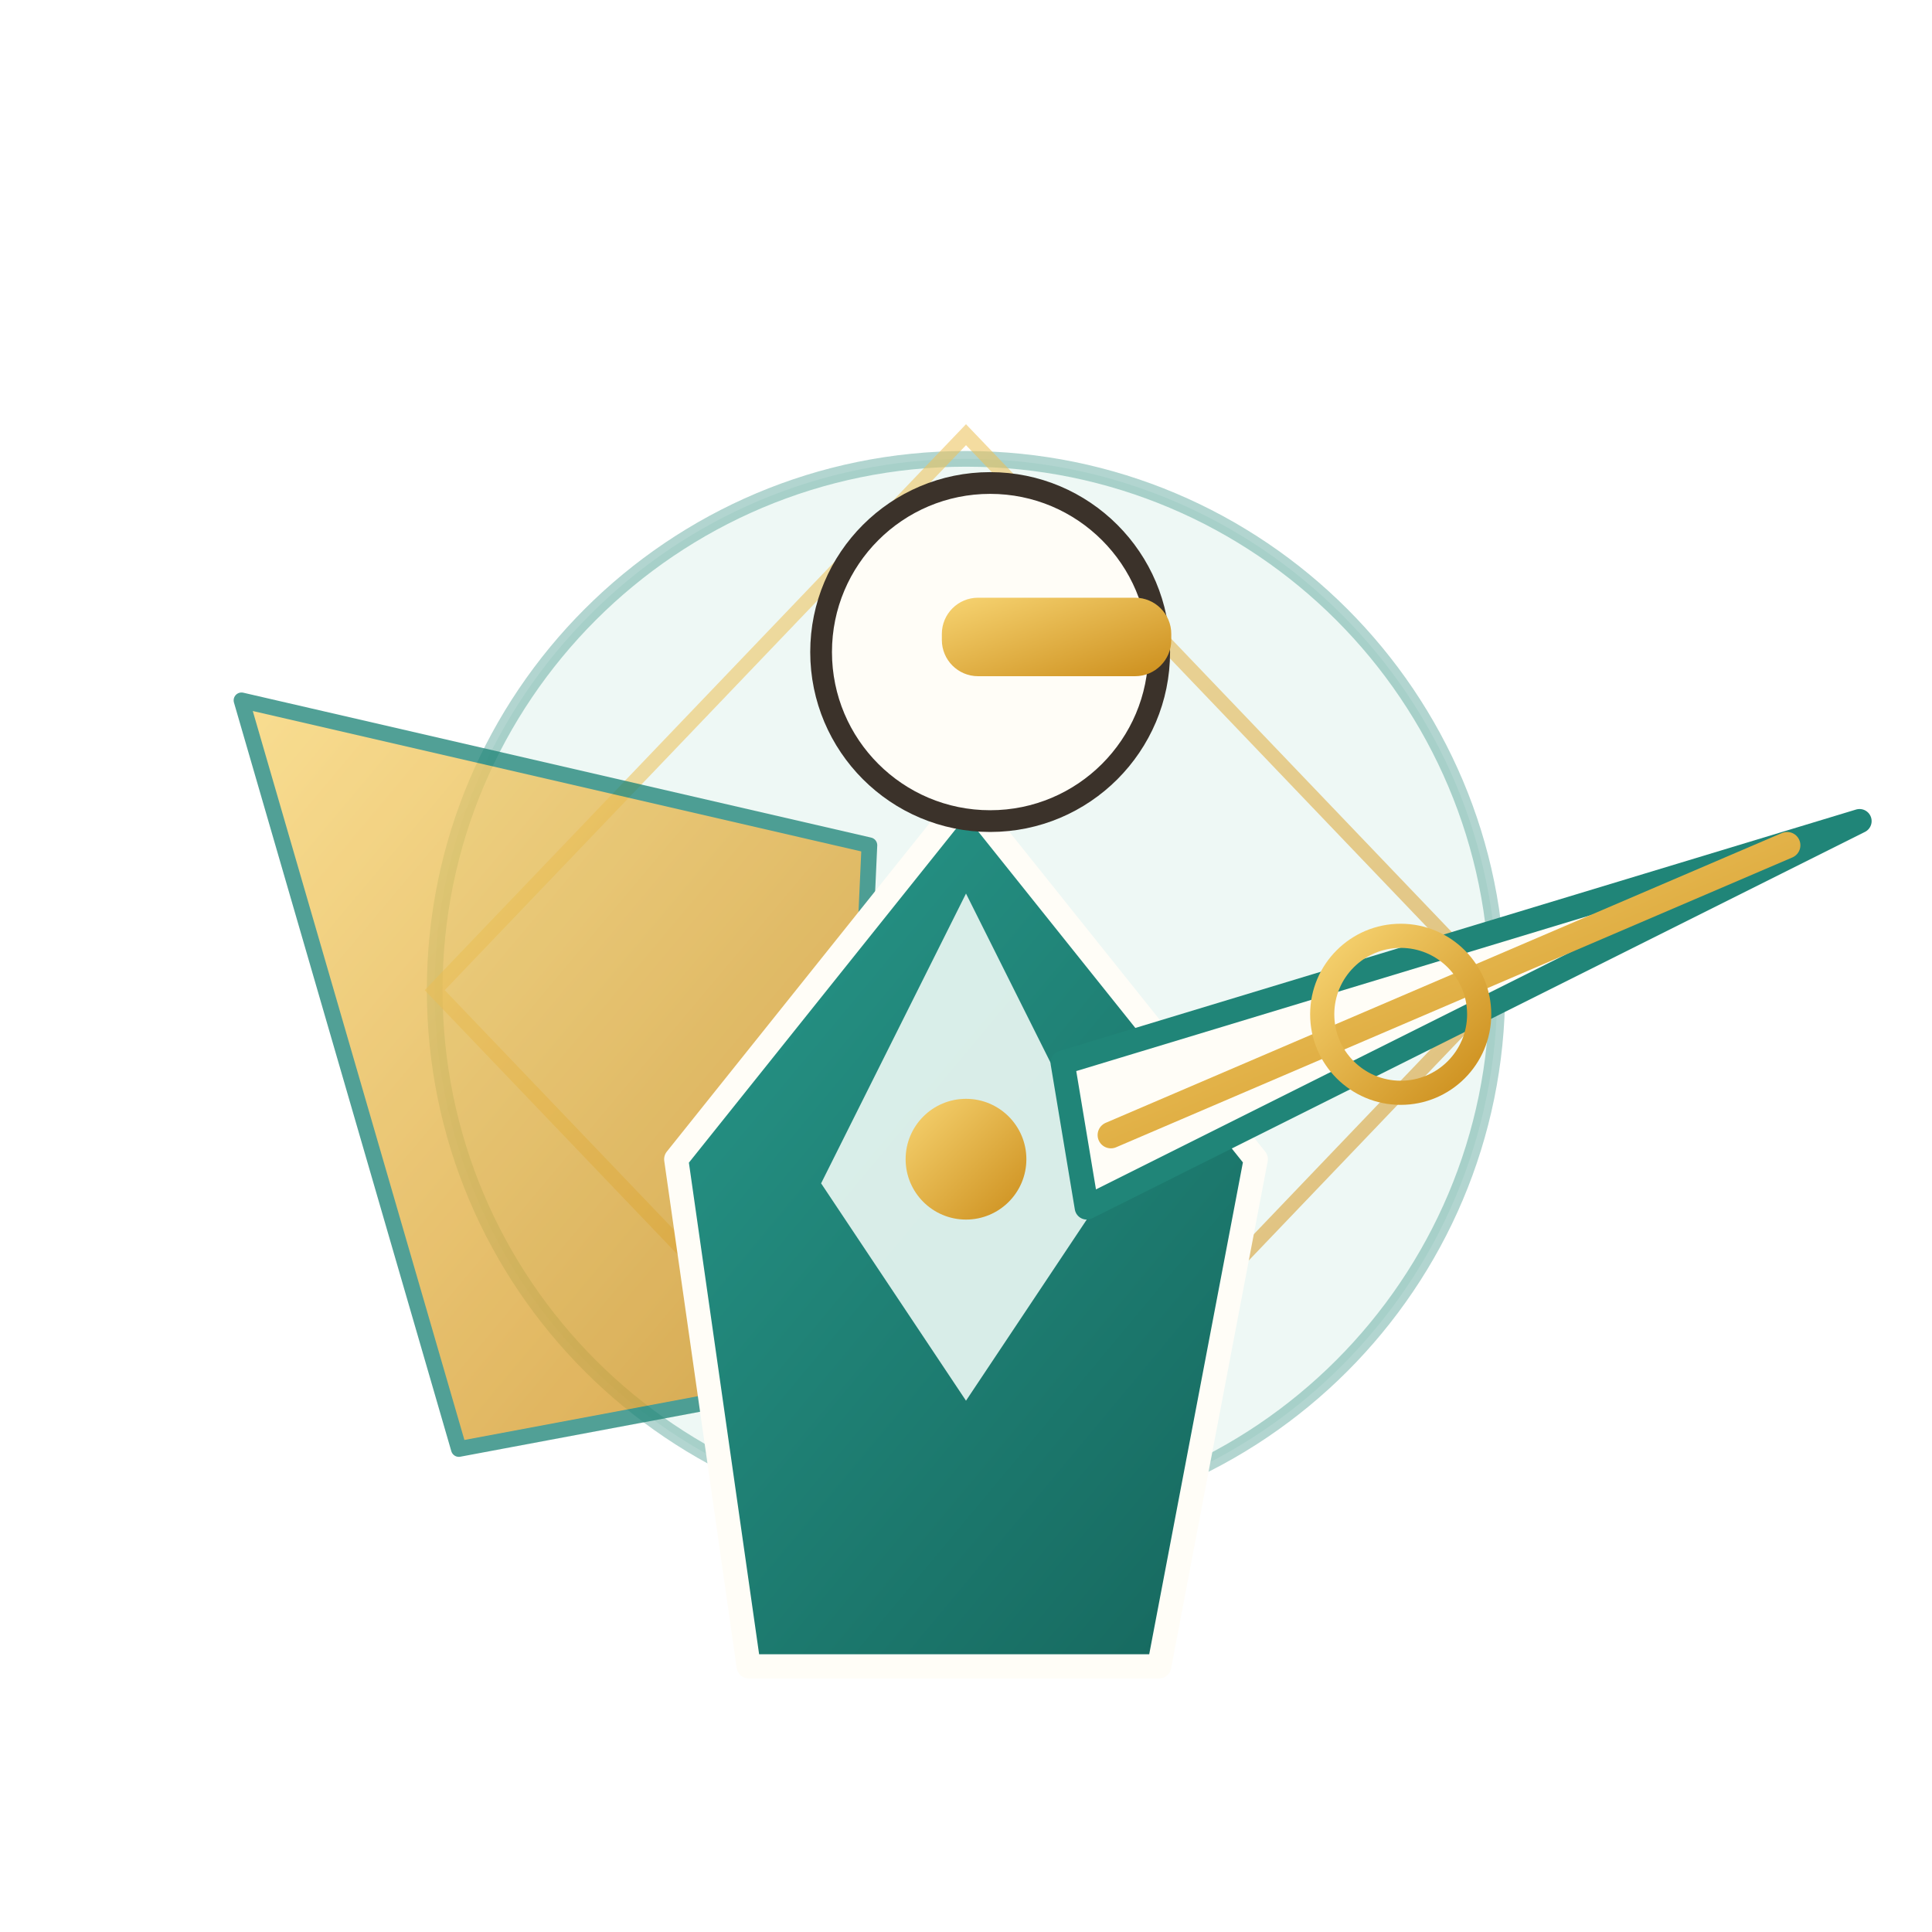
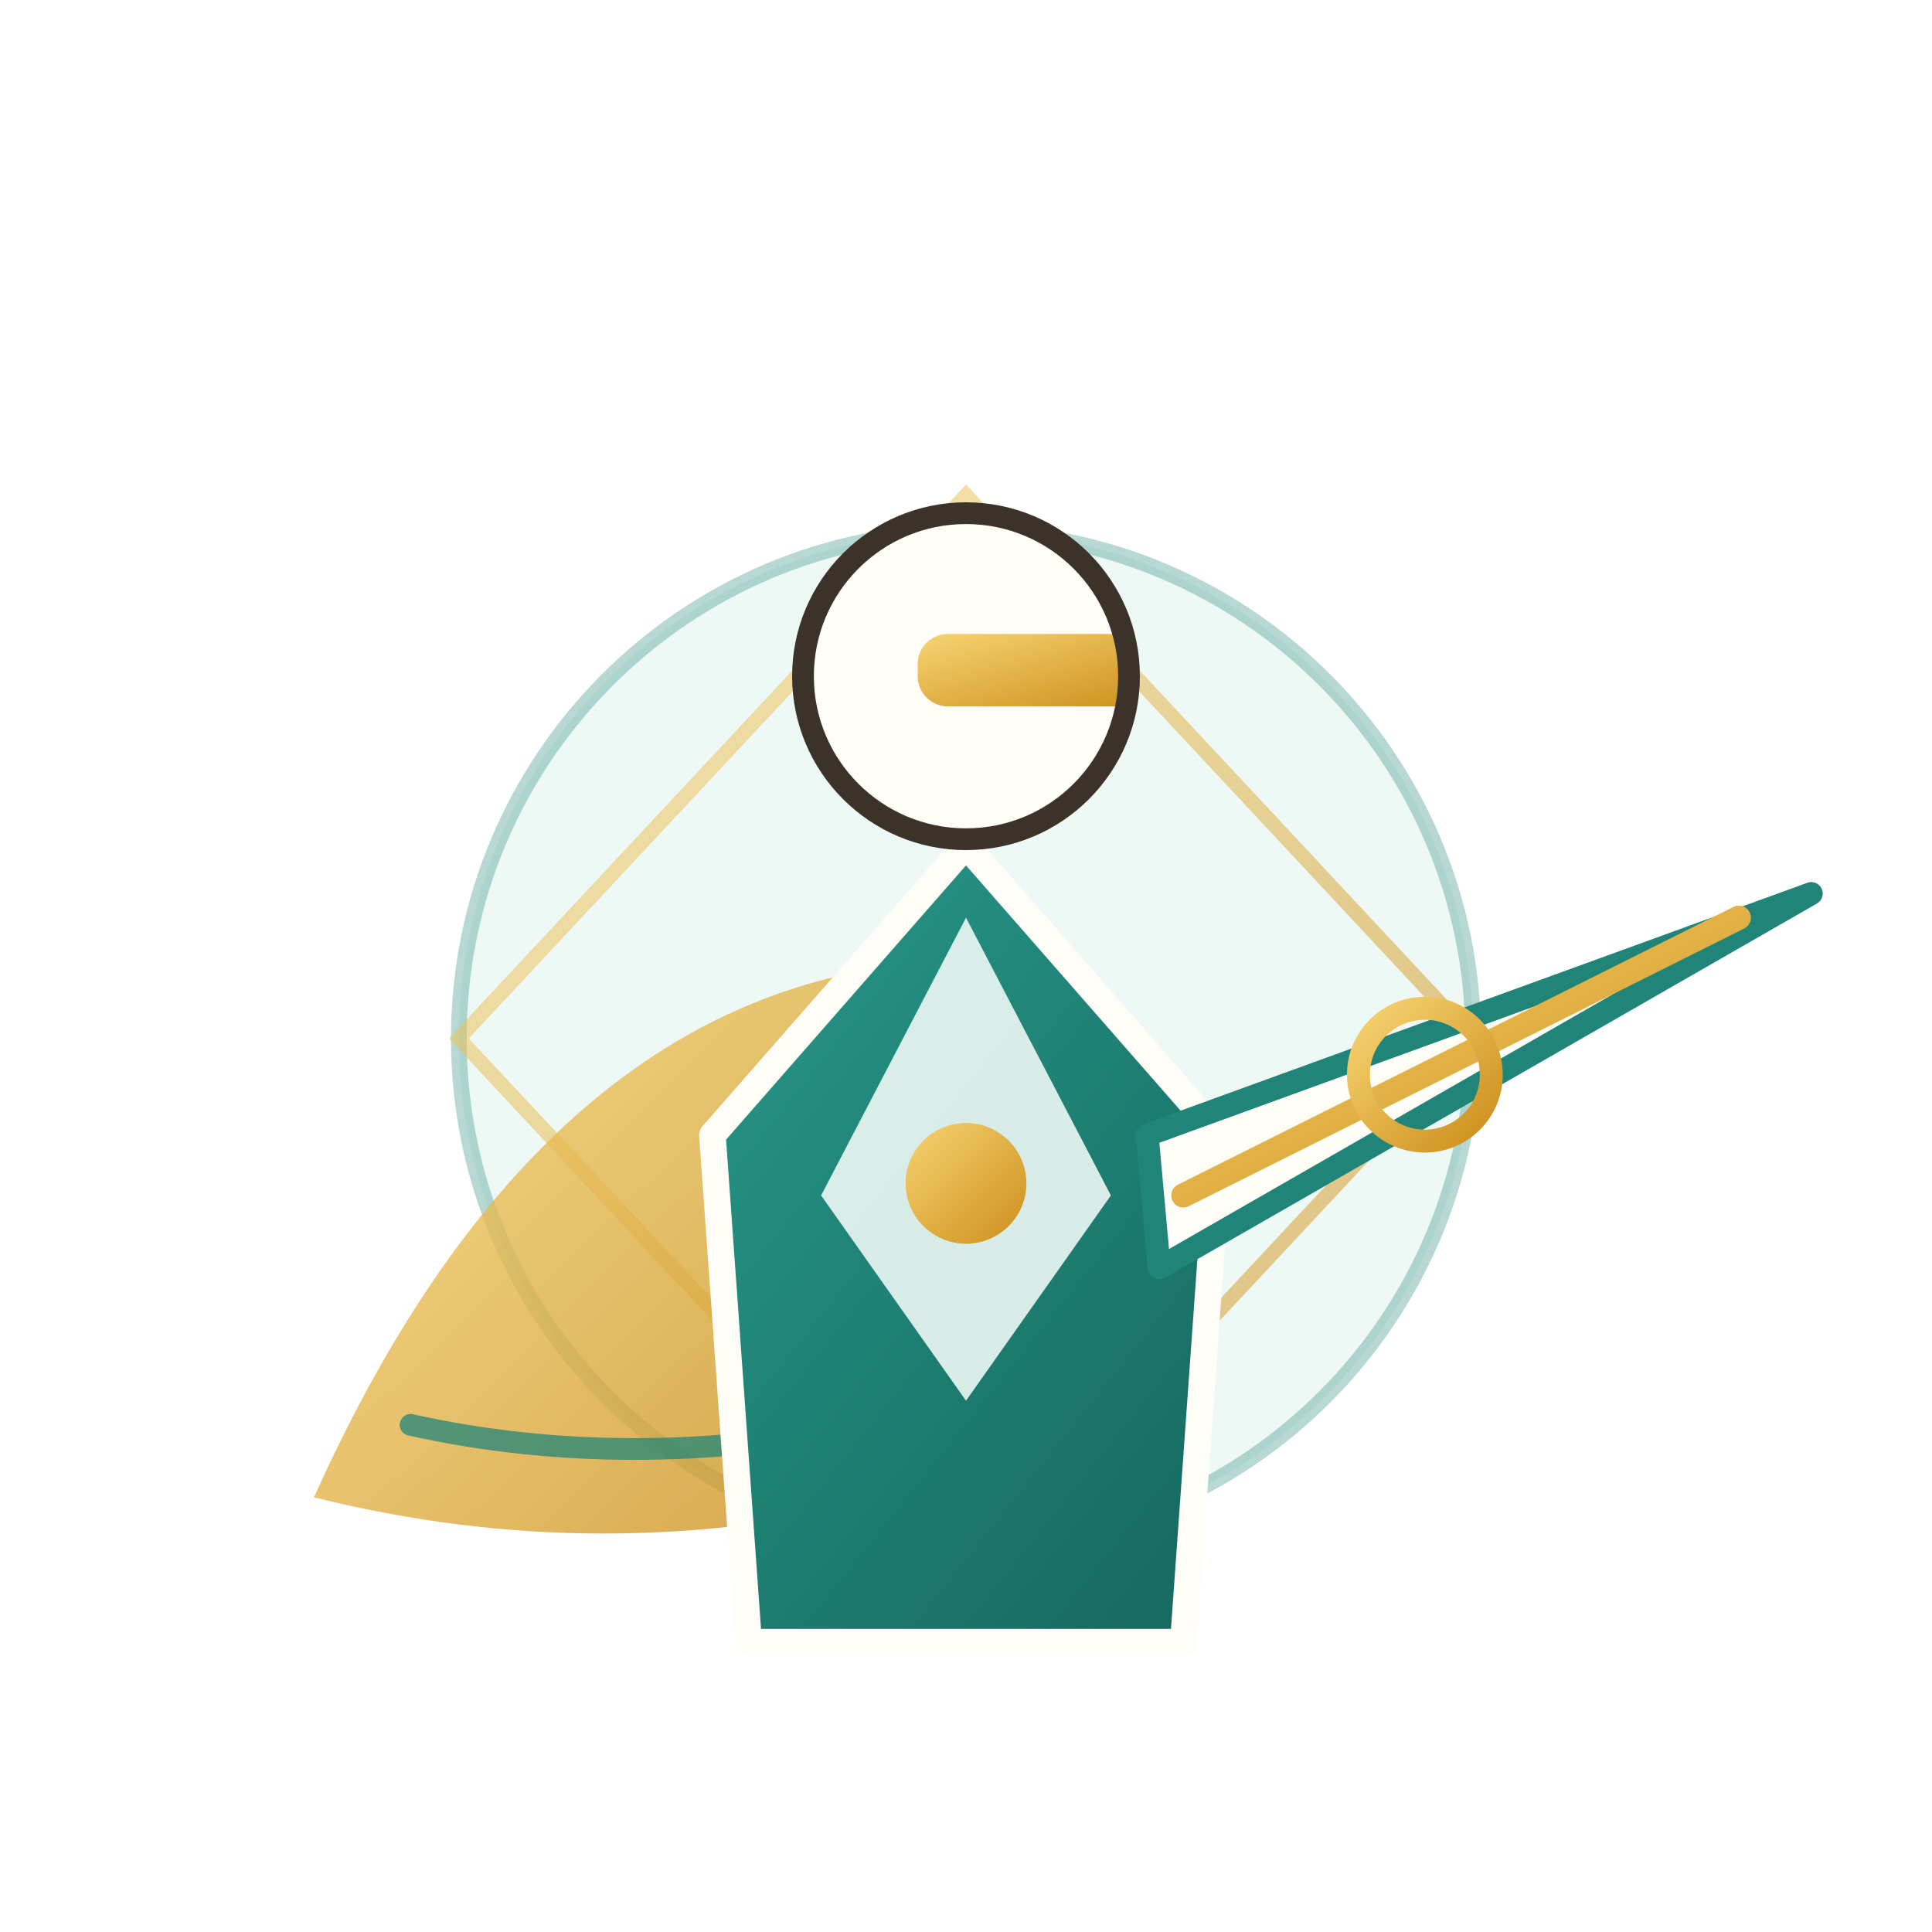
- <svg xmlns="http://www.w3.org/2000/svg" viewBox="0 0 160 160" data-foot="80,140">
+ <svg xmlns="http://www.w3.org/2000/svg" viewBox="0 0 160 160" data-foot="80,136">
  <defs>
    <linearGradient id="ll_body" x1="0" y1="0" x2="0.8" y2="1">
      <stop offset="0%" stop-color="#28998B" />
      <stop offset="100%" stop-color="#176B61" />
    </linearGradient>
    <linearGradient id="ll_gold" x1="0" y1="0" x2="1" y2="1">
      <stop offset="0%" stop-color="#F7D472" />
      <stop offset="100%" stop-color="#CC8E1C" />
    </linearGradient>
+     <clipPath id="ll_tc">
+       <path d="M 80 70 L 101 94 L 98 136 L 62 136 L 59 94 Z" />
+     </clipPath>
+     <clipPath id="ll_hc">
+       <circle cx="80" cy="56" r="13.5" />
+     </clipPath>
  </defs>
-   <g id="bone_back_hair" data-pivot="80,82">
-     <circle cx="80" cy="82" r="44" fill="#E8F6F2" fill-opacity="0.74" stroke="#208578" stroke-width="1.3" stroke-opacity="0.34" />
-     <polygon points="80,36 124,82 80,128 36,82" fill="none" stroke="url(#ll_gold)" stroke-width="1.2" opacity="0.58" />
+   <g id="bone_back_hair" data-pivot="80,86">
+     <circle cx="80" cy="86" r="42" fill="#E8F6F2" fill-opacity="0.74" stroke="#208578" stroke-width="1.3" stroke-opacity="0.32" />
+     <polygon points="80,41 122,86 80,131 38,86" fill="none" stroke="url(#ll_gold)" stroke-width="1.2" opacity="0.55" />
  </g>
-   <g id="bone_cape_back" data-pivot="74,84">
-     <polygon points="72,70 20,58 38,120 70,114" fill="url(#ll_gold)" opacity="0.78" stroke="#208578" stroke-width="1.3" stroke-linejoin="round" />
+   <g id="bone_cape_back" data-pivot="70,82">
+     <path d="M 74 80 Q 44 84 26 124 Q 50 130 74 124 Z" fill="url(#ll_gold)" opacity="0.80" />
+     <path d="M 34 118 Q 52 122 72 118" fill="none" stroke="#208578" stroke-width="1.8" stroke-linecap="round" opacity="0.75" />
  </g>
-   <g id="bone_torso" data-pivot="80,114">
-     <polygon points="80,66 104,96 96,138 62,138 56,96" fill="url(#ll_body)" stroke="#FFFDF7" stroke-width="2.0" stroke-linejoin="round" />
-     <polygon points="80,74 92,98 80,116 68,98" fill="#E8F6F2" opacity="0.92" />
-     <circle cx="80" cy="96" r="5" fill="url(#ll_gold)" />
+   <g id="bone_torso" data-pivot="80,136">
+     <path d="M 80 70 L 101 94 L 98 136 L 62 136 L 59 94 Z" fill="url(#ll_body)" />
+     <g clip-path="url(#ll_tc)">
+       <polygon points="80,76 92,99 80,116 68,99" fill="#E8F6F2" opacity="0.92" />
+       <circle cx="80" cy="98" r="5" fill="url(#ll_gold)" />
+       <line x1="58" y1="126" x2="102" y2="126" stroke="url(#ll_gold)" stroke-width="2.0" opacity="0.85" />
+     </g>
+     <path d="M 80 70 L 101 94 L 98 136 L 62 136 L 59 94 Z" fill="none" stroke="#FFFDF7" stroke-width="2.2" stroke-linejoin="round" />
  </g>
-   <g id="bone_head" data-pivot="80,66">
-     <circle cx="82" cy="54" r="14" fill="#FFFDF7" stroke="#3B322A" stroke-width="1.8" />
-     <rect x="78" y="49.5" width="19" height="6.5" rx="3" fill="url(#ll_gold)" />
+   <g id="bone_head" data-pivot="80,68">
+     <circle cx="80" cy="56" r="13.5" fill="#FFFDF7" />
+     <g clip-path="url(#ll_hc)">
+       <rect x="76" y="52.5" width="20" height="6" rx="2.5" fill="url(#ll_gold)" />
+     </g>
+     <circle cx="80" cy="56" r="13.5" fill="none" stroke="#3B322A" stroke-width="1.8" />
  </g>
-   <g id="bone_weapon" data-pivot="94,102">
-     <polygon points="88,88 154,68 90,100" fill="#FFFDF7" stroke="#208578" stroke-width="2.0" stroke-linejoin="round" />
-     <line x1="92" y1="94" x2="148" y2="70" stroke="url(#ll_gold)" stroke-width="2.2" stroke-linecap="round" />
-     <circle cx="116" cy="84" r="6.5" fill="none" stroke="url(#ll_gold)" stroke-width="2.0" />
+   <g id="bone_weapon" data-pivot="98,102">
+     <polygon points="95,94 150,74 96,105" fill="#FFFDF7" stroke="#208578" stroke-width="1.9" stroke-linejoin="round" />
+     <line x1="98" y1="99" x2="144" y2="76" stroke="url(#ll_gold)" stroke-width="2.0" stroke-linecap="round" />
+     <circle cx="118" cy="89" r="5.5" fill="none" stroke="url(#ll_gold)" stroke-width="1.9" />
  </g>
</svg>
